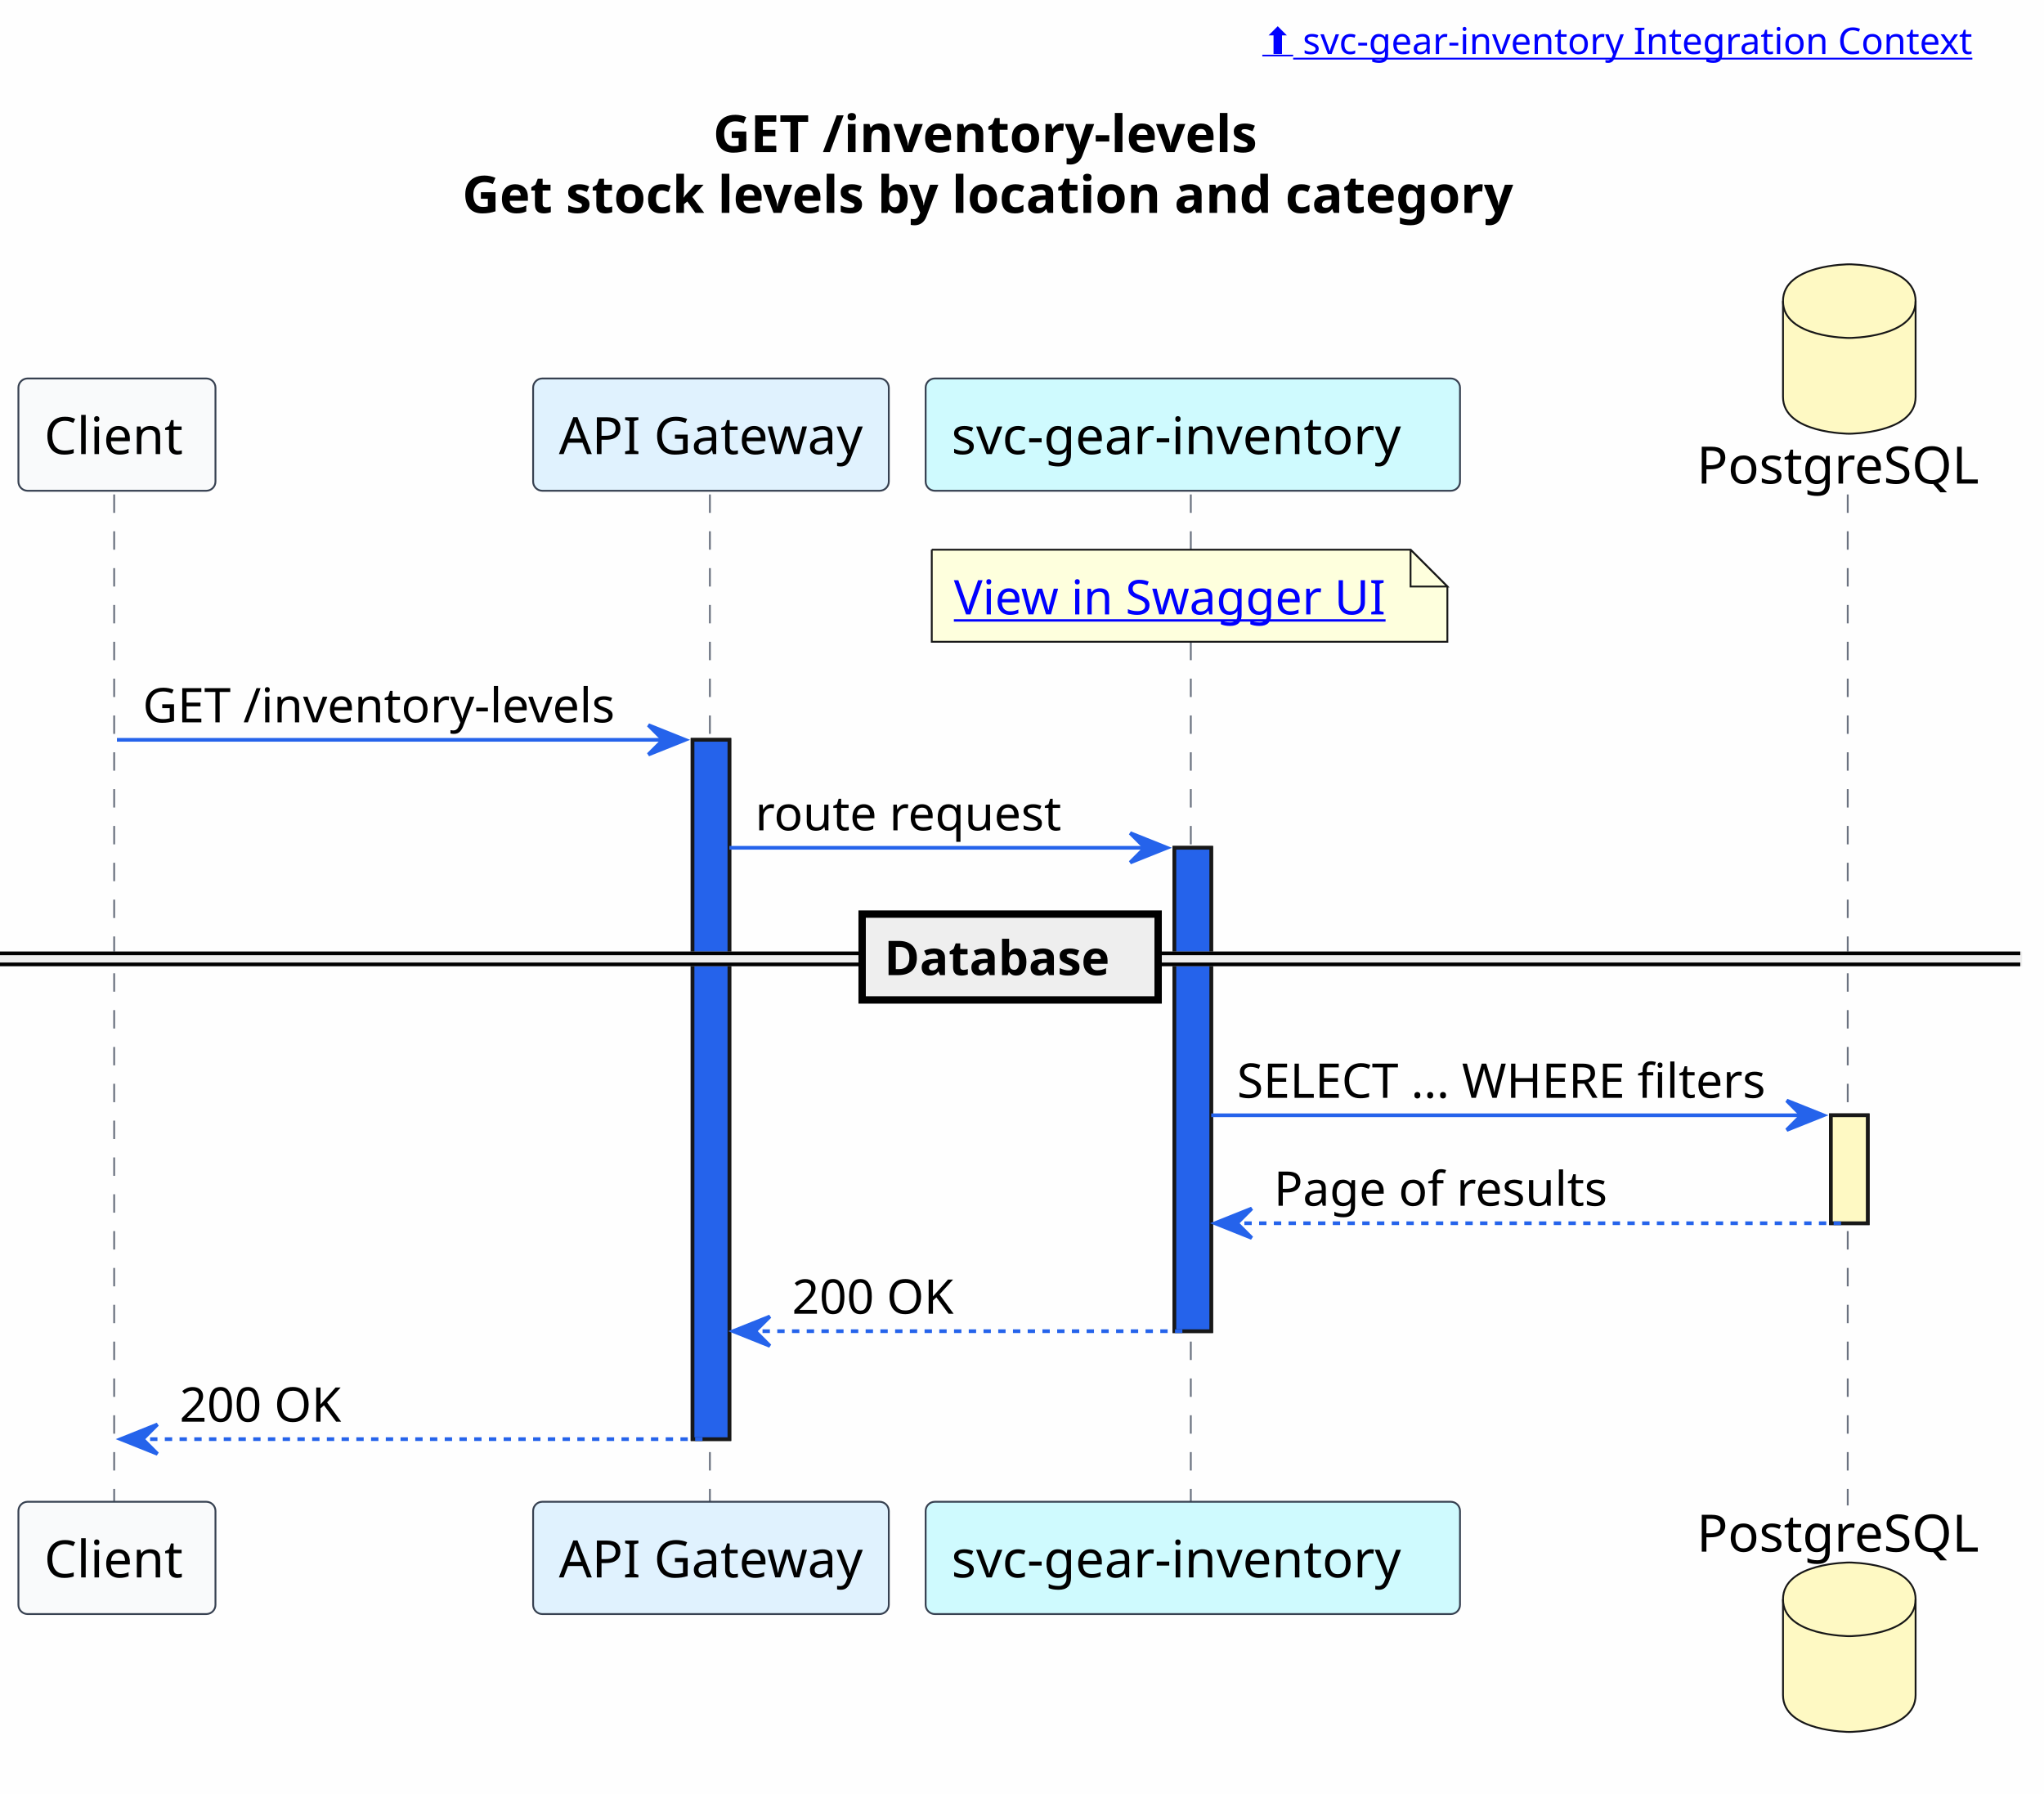
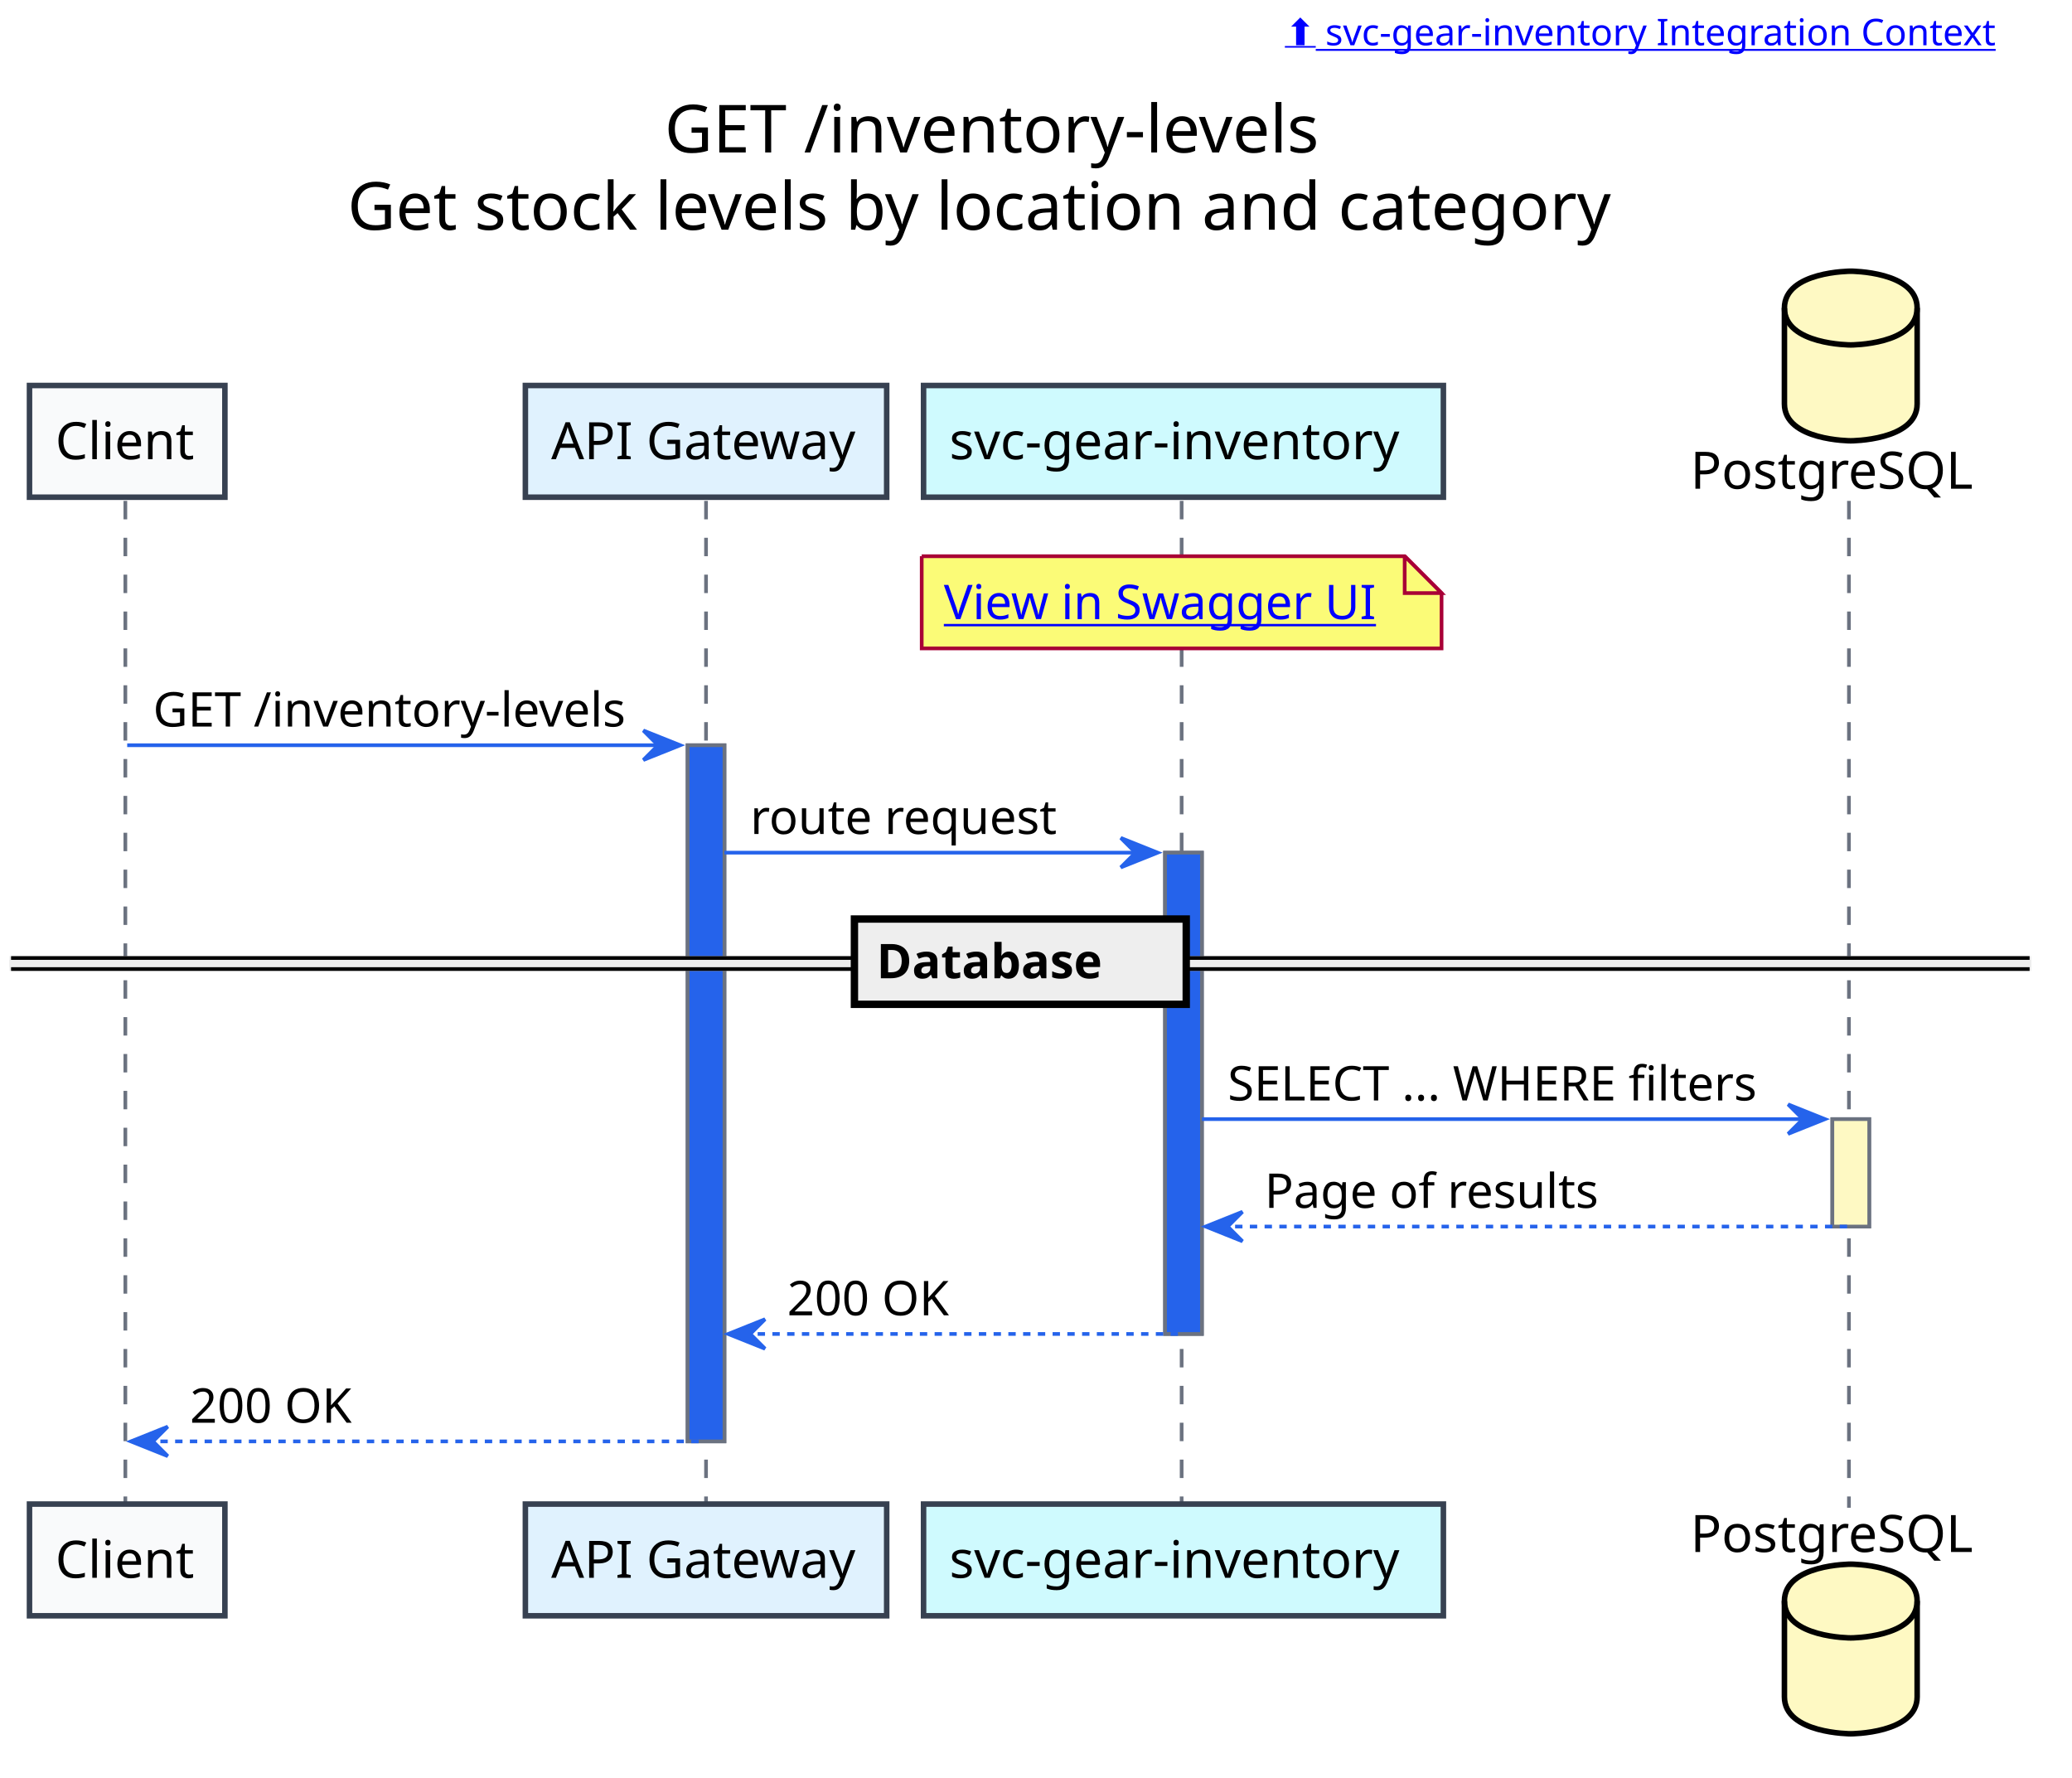
- <svg xmlns="http://www.w3.org/2000/svg" xmlns:xlink="http://www.w3.org/1999/xlink" contentStyleType="text/css" data-diagram-type="SEQUENCE" height="487px" preserveAspectRatio="none" style="width:555px;height:487px;background:#FEFEFE;" version="1.1" viewBox="0 0 555 487" width="555px" zoomAndPan="magnify">
+ <svg xmlns="http://www.w3.org/2000/svg" xmlns:xlink="http://www.w3.org/1999/xlink" contentScriptType="application/ecmascript" contentStyleType="text/css" height="482px" preserveAspectRatio="none" style="width:562px;height:482px;background:#FEFEFE;" version="1.1" viewBox="0 0 562 482" width="562px" zoomAndPan="magnify">
  <defs />
  <g>
-     <rect fill="#FEFEFE" height="487" style="stroke:none;stroke-width:1;" width="555" x="0" y="0" />
-     <text fill="#000000" font-family="'Segoe UI'" font-size="14" font-weight="bold" lengthAdjust="spacing" textLength="160.303" x="193.628" y="41.312">GET /inventory-levels</text>
-     <text fill="#000000" font-family="'Segoe UI'" font-size="14" font-weight="bold" lengthAdjust="spacing" textLength="296.516" x="125.522" y="57.801">Get stock levels by location and category</text>
-     <g>
-       <rect fill="#2563EB" height="189.863" style="stroke:#181818;stroke-width:1;" width="10" x="188.046" y="200.863" />
-     </g>
-     <g>
-       <rect fill="#2563EB" height="131.242" style="stroke:#181818;stroke-width:1;" width="10" x="318.881" y="230.174" />
-     </g>
-     <g>
-       <rect fill="#FEF9C3" height="29.311" style="stroke:#181818;stroke-width:1;" width="10" x="497.134" y="302.795" />
-     </g>
-     <g class="participant-lifeline" data-entity-uid="part1" data-qualified-name="Client" id="part1-lifeline">
-       <g>
-         <rect fill="#000000" fill-opacity="0" height="274.484" width="8" x="27.752" y="134.242" />
-         <line style="stroke:#6B7280;stroke-width:0.5;stroke-dasharray:5,5;" x1="31" x2="31" y1="134.242" y2="408.727" />
-       </g>
-     </g>
-     <g class="participant-lifeline" data-entity-uid="part2" data-qualified-name="GW" id="part2-lifeline">
-       <g>
-         <rect fill="#000000" fill-opacity="0" height="274.484" width="8" x="189.046" y="134.242" />
-         <line style="stroke:#6B7280;stroke-width:0.5;stroke-dasharray:5,5;" x1="192.757" x2="192.757" y1="134.242" y2="408.727" />
-       </g>
-     </g>
-     <g class="participant-lifeline" data-entity-uid="part3" data-qualified-name="Svc" id="part3-lifeline">
-       <g>
-         <rect fill="#000000" fill-opacity="0" height="274.484" width="8" x="319.881" y="134.242" />
-         <line style="stroke:#6B7280;stroke-width:0.5;stroke-dasharray:5,5;" x1="323.335" x2="323.335" y1="134.242" y2="408.727" />
-       </g>
-     </g>
-     <g class="participant-lifeline" data-entity-uid="part4" data-qualified-name="DB" id="part4-lifeline">
-       <g>
-         <rect fill="#000000" fill-opacity="0" height="274.484" width="8" x="498.134" y="134.242" />
-         <line style="stroke:#6B7280;stroke-width:0.5;stroke-dasharray:5,5;" x1="501.709" x2="501.709" y1="134.242" y2="408.727" />
-       </g>
-     </g>
-     <g class="participant participant-head" data-entity-uid="part1" data-qualified-name="Client" id="part1-head">
-       <a href="/applications/" target="_top" title="/applications/" xlink:actuate="onRequest" xlink:href="/applications/" xlink:show="new" xlink:title="/applications/" xlink:type="simple">
-         <rect fill="#F9FAFB" height="30.488" rx="2.5" ry="2.5" style="stroke:#374151;stroke-width:0.5;" width="53.505" x="5" y="102.754" />
-         <text fill="#000000" font-family="'Segoe UI'" font-size="14" lengthAdjust="spacing" textLength="39.505" x="12" y="123.289">Client</text>
-       </a>
-     </g>
-     <g class="participant participant-tail" data-entity-uid="part1" data-qualified-name="Client" id="part1-tail">
-       <a href="/applications/" target="_top" title="/applications/" xlink:actuate="onRequest" xlink:href="/applications/" xlink:show="new" xlink:title="/applications/" xlink:type="simple">
-         <rect fill="#F9FAFB" height="30.488" rx="2.5" ry="2.5" style="stroke:#374151;stroke-width:0.5;" width="53.505" x="5" y="407.727" />
-         <text fill="#000000" font-family="'Segoe UI'" font-size="14" lengthAdjust="spacing" textLength="39.505" x="12" y="428.262">Client</text>
-       </a>
-     </g>
-     <g class="participant participant-head" data-entity-uid="part2" data-qualified-name="GW" id="part2-head">
-       <a href="/actors/#api-gateway" target="_top" title="/actors/#api-gateway" xlink:actuate="onRequest" xlink:href="/actors/#api-gateway" xlink:show="new" xlink:title="/actors/#api-gateway" xlink:type="simple">
-         <rect fill="#E0F2FE" height="30.488" rx="2.5" ry="2.5" style="stroke:#374151;stroke-width:0.5;" width="96.578" x="144.757" y="102.754" />
-         <text fill="#000000" font-family="'Segoe UI'" font-size="14" lengthAdjust="spacing" textLength="82.578" x="151.757" y="123.289">API Gateway</text>
-       </a>
-     </g>
-     <g class="participant participant-tail" data-entity-uid="part2" data-qualified-name="GW" id="part2-tail">
-       <a href="/actors/#api-gateway" target="_top" title="/actors/#api-gateway" xlink:actuate="onRequest" xlink:href="/actors/#api-gateway" xlink:show="new" xlink:title="/actors/#api-gateway" xlink:type="simple">
-         <rect fill="#E0F2FE" height="30.488" rx="2.5" ry="2.5" style="stroke:#374151;stroke-width:0.5;" width="96.578" x="144.757" y="407.727" />
-         <text fill="#000000" font-family="'Segoe UI'" font-size="14" lengthAdjust="spacing" textLength="82.578" x="151.757" y="428.262">API Gateway</text>
-       </a>
-     </g>
-     <g class="participant participant-head" data-entity-uid="part3" data-qualified-name="Svc" id="part3-head">
-       <a href="/microservices/svc-gear-inventory/" target="_top" title="/microservices/svc-gear-inventory/" xlink:actuate="onRequest" xlink:href="/microservices/svc-gear-inventory/" xlink:show="new" xlink:title="/microservices/svc-gear-inventory/" xlink:type="simple">
-         <rect fill="#CFFAFE" height="30.488" rx="2.5" ry="2.5" style="stroke:#374151;stroke-width:0.5;" width="145.093" x="251.335" y="102.754" />
-         <text fill="#000000" font-family="'Segoe UI'" font-size="14" lengthAdjust="spacing" textLength="131.093" x="258.335" y="123.289">svc-gear-inventory</text>
-       </a>
-     </g>
-     <g class="participant participant-tail" data-entity-uid="part3" data-qualified-name="Svc" id="part3-tail">
-       <a href="/microservices/svc-gear-inventory/" target="_top" title="/microservices/svc-gear-inventory/" xlink:actuate="onRequest" xlink:href="/microservices/svc-gear-inventory/" xlink:show="new" xlink:title="/microservices/svc-gear-inventory/" xlink:type="simple">
-         <rect fill="#CFFAFE" height="30.488" rx="2.5" ry="2.5" style="stroke:#374151;stroke-width:0.5;" width="145.093" x="251.335" y="407.727" />
-         <text fill="#000000" font-family="'Segoe UI'" font-size="14" lengthAdjust="spacing" textLength="131.093" x="258.335" y="428.262">svc-gear-inventory</text>
-       </a>
-     </g>
-     <g class="participant participant-head" data-entity-uid="part4" data-qualified-name="DB" id="part4-head">
-       <a href="/microservices/svc-gear-inventory/#data-store" target="_top" title="/microservices/svc-gear-inventory/#data-store" xlink:actuate="onRequest" xlink:href="/microservices/svc-gear-inventory/#data-store" xlink:show="new" xlink:title="/microservices/svc-gear-inventory/#data-store" xlink:type="simple">
-         <text fill="#000000" font-family="'Segoe UI'" font-size="14" lengthAdjust="spacing" textLength="76.85" x="460.709" y="131.289">PostgreSQL</text>
-         <path d="M484.134,81.754 C484.134,71.754 502.134,71.754 502.134,71.754 C502.134,71.754 520.134,71.754 520.134,81.754 L520.134,107.754 C520.134,117.754 502.134,117.754 502.134,117.754 C502.134,117.754 484.134,117.754 484.134,107.754 L484.134,81.754" fill="#FEF9C3" style="stroke:#181818;stroke-width:0.5;" />
-         <path d="M484.134,81.754 C484.134,91.754 502.134,91.754 502.134,91.754 C502.134,91.754 520.134,91.754 520.134,81.754" fill="none" style="stroke:#181818;stroke-width:0.5;" />
-       </a>
-     </g>
-     <g class="participant participant-tail" data-entity-uid="part4" data-qualified-name="DB" id="part4-tail">
-       <a href="/microservices/svc-gear-inventory/#data-store" target="_top" title="/microservices/svc-gear-inventory/#data-store" xlink:actuate="onRequest" xlink:href="/microservices/svc-gear-inventory/#data-store" xlink:show="new" xlink:title="/microservices/svc-gear-inventory/#data-store" xlink:type="simple">
-         <text fill="#000000" font-family="'Segoe UI'" font-size="14" lengthAdjust="spacing" textLength="76.85" x="460.709" y="421.262">PostgreSQL</text>
-         <path d="M484.134,434.215 C484.134,424.215 502.134,424.215 502.134,424.215 C502.134,424.215 520.134,424.215 520.134,434.215 L520.134,460.215 C520.134,470.215 502.134,470.215 502.134,470.215 C502.134,470.215 484.134,470.215 484.134,460.215 L484.134,434.215" fill="#FEF9C3" style="stroke:#181818;stroke-width:0.5;" />
-         <path d="M484.134,434.215 C484.134,444.215 502.134,444.215 502.134,444.215 C502.134,444.215 520.134,444.215 520.134,434.215" fill="none" style="stroke:#181818;stroke-width:0.5;" />
-       </a>
-     </g>
-     <g>
-       <rect fill="#2563EB" height="189.863" style="stroke:#181818;stroke-width:1;" width="10" x="188.046" y="200.863" />
-     </g>
-     <g>
-       <rect fill="#2563EB" height="131.242" style="stroke:#181818;stroke-width:1;" width="10" x="318.881" y="230.174" />
-     </g>
-     <g>
-       <rect fill="#FEF9C3" height="29.311" style="stroke:#181818;stroke-width:1;" width="10" x="497.134" y="302.795" />
-     </g>
-     <path d="M253,149.242 L253,174.242 L393,174.242 L393,159.242 L383,149.242 L253,149.242" fill="#FEFFDD" style="stroke:#181818;stroke-width:0.5;" />
-     <path d="M383,149.242 L383,159.242 L393,159.242 L383,149.242" fill="#FEFFDD" style="stroke:#181818;stroke-width:0.5;" />
+     <text fill="#000000" font-family="Segoe UI" font-size="18" lengthAdjust="spacingAndGlyphs" textLength="193" x="180.25" y="41.349">GET /inventory-levels</text>
+     <text fill="#000000" font-family="Segoe UI" font-size="18" lengthAdjust="spacingAndGlyphs" textLength="365" x="94.25" y="62.302">Get stock levels by location and category</text>
+     <rect fill="#2563EB" height="188.797" style="stroke: #6B7280; stroke-width: 1.0;" width="10" x="186.5" y="202.109" />
+     <rect fill="#2563EB" height="130.531" style="stroke: #6B7280; stroke-width: 1.0;" width="10" x="316" y="231.242" />
+     <rect fill="#FEF9C3" height="29.133" style="stroke: #6B7280; stroke-width: 1.0;" width="10" x="497" y="303.508" />
+     <line style="stroke: #6B7280; stroke-width: 1.0; stroke-dasharray: 5.0,5.0;" x1="34" x2="34" y1="135.844" y2="408.906" />
+     <line style="stroke: #6B7280; stroke-width: 1.0; stroke-dasharray: 5.0,5.0;" x1="191.5" x2="191.5" y1="135.844" y2="408.906" />
+     <line style="stroke: #6B7280; stroke-width: 1.0; stroke-dasharray: 5.0,5.0;" x1="320.5" x2="320.5" y1="135.844" y2="408.906" />
+     <line style="stroke: #6B7280; stroke-width: 1.0; stroke-dasharray: 5.0,5.0;" x1="501.5" x2="501.5" y1="135.844" y2="408.906" />
+     <a href="/applications/" target="_top" title="/applications/" xlink:actuate="onRequest" xlink:href="/applications/" xlink:show="new" xlink:title="/applications/" xlink:type="simple">
+       <rect fill="#F9FAFB" height="30.297" style="stroke: #374151; stroke-width: 1.5;" width="53" x="8" y="104.547" />
+       <text fill="#000000" font-family="Segoe UI" font-size="14" lengthAdjust="spacingAndGlyphs" textLength="39" x="15" y="124.542">Client</text>
+       <rect fill="#F9FAFB" height="30.297" style="stroke: #374151; stroke-width: 1.5;" width="53" x="8" y="407.906" />
+       <text fill="#000000" font-family="Segoe UI" font-size="14" lengthAdjust="spacingAndGlyphs" textLength="39" x="15" y="427.901">Client</text>
+     </a>
+     <a href="/actors/#api-gateway" target="_top" title="/actors/#api-gateway" xlink:actuate="onRequest" xlink:href="/actors/#api-gateway" xlink:show="new" xlink:title="/actors/#api-gateway" xlink:type="simple">
+       <rect fill="#E0F2FE" height="30.297" style="stroke: #374151; stroke-width: 1.5;" width="98" x="142.5" y="104.547" />
+       <text fill="#000000" font-family="Segoe UI" font-size="14" lengthAdjust="spacingAndGlyphs" textLength="84" x="149.5" y="124.542">API Gateway</text>
+       <rect fill="#E0F2FE" height="30.297" style="stroke: #374151; stroke-width: 1.5;" width="98" x="142.5" y="407.906" />
+       <text fill="#000000" font-family="Segoe UI" font-size="14" lengthAdjust="spacingAndGlyphs" textLength="84" x="149.5" y="427.901">API Gateway</text>
+     </a>
+     <a href="/microservices/svc-gear-inventory/" target="_top" title="/microservices/svc-gear-inventory/" xlink:actuate="onRequest" xlink:href="/microservices/svc-gear-inventory/" xlink:show="new" xlink:title="/microservices/svc-gear-inventory/" xlink:type="simple">
+       <rect fill="#CFFAFE" height="30.297" style="stroke: #374151; stroke-width: 1.5;" width="141" x="250.5" y="104.547" />
+       <text fill="#000000" font-family="Segoe UI" font-size="14" lengthAdjust="spacingAndGlyphs" textLength="127" x="257.5" y="124.542">svc-gear-inventory</text>
+       <rect fill="#CFFAFE" height="30.297" style="stroke: #374151; stroke-width: 1.5;" width="141" x="250.5" y="407.906" />
+       <text fill="#000000" font-family="Segoe UI" font-size="14" lengthAdjust="spacingAndGlyphs" textLength="127" x="257.5" y="427.901">svc-gear-inventory</text>
+     </a>
+     <a href="/microservices/svc-gear-inventory/#data-store" target="_top" title="/microservices/svc-gear-inventory/#data-store" xlink:actuate="onRequest" xlink:href="/microservices/svc-gear-inventory/#data-store" xlink:show="new" xlink:title="/microservices/svc-gear-inventory/#data-store" xlink:type="simple">
+       <text fill="#000000" font-family="Segoe UI" font-size="14" lengthAdjust="spacingAndGlyphs" textLength="81" x="458.5" y="132.542">PostgreSQL</text>
+       <path d="M484,83.547 C484,73.547 502,73.547 502,73.547 C502,73.547 520,73.547 520,83.547 L520,109.547 C520,119.547 502,119.547 502,119.547 C502,119.547 484,119.547 484,109.547 L484,83.547 " fill="#FEF9C3" style="stroke: #000000; stroke-width: 1.5;" />
+       <path d="M484,83.547 C484,93.547 502,93.547 502,93.547 C502,93.547 520,93.547 520,83.547 " fill="none" style="stroke: #000000; stroke-width: 1.5;" />
+       <text fill="#000000" font-family="Segoe UI" font-size="14" lengthAdjust="spacingAndGlyphs" textLength="81" x="458.5" y="420.901">PostgreSQL</text>
+       <path d="M484,434.203 C484,424.203 502,424.203 502,424.203 C502,424.203 520,424.203 520,434.203 L520,460.203 C520,470.203 502,470.203 502,470.203 C502,470.203 484,470.203 484,460.203 L484,434.203 " fill="#FEF9C3" style="stroke: #000000; stroke-width: 1.5;" />
+       <path d="M484,434.203 C484,444.203 502,444.203 502,444.203 C502,444.203 520,444.203 520,434.203 " fill="none" style="stroke: #000000; stroke-width: 1.5;" />
+     </a>
+     <rect fill="#2563EB" height="188.797" style="stroke: #6B7280; stroke-width: 1.0;" width="10" x="186.5" y="202.109" />
+     <rect fill="#2563EB" height="130.531" style="stroke: #6B7280; stroke-width: 1.0;" width="10" x="316" y="231.242" />
+     <rect fill="#FEF9C3" height="29.133" style="stroke: #6B7280; stroke-width: 1.0;" width="10" x="497" y="303.508" />
+     <path d="M250,150.844 L250,175.844 L391,175.844 L391,160.844 L381,150.844 L250,150.844 " fill="#FBFB77" style="stroke: #A80036; stroke-width: 1.0;" />
+     <path d="M381,150.844 L381,160.844 L391,160.844 L381,150.844 " fill="#FBFB77" style="stroke: #A80036; stroke-width: 1.0;" />
    <a href="/services/api/svc-gear-inventory.html#/Inventory%20Levels/getInventoryLevels" target="_top" title="/services/api/svc-gear-inventory.html#/Inventory%20Levels/getInventoryLevels" xlink:actuate="onRequest" xlink:href="/services/api/svc-gear-inventory.html#/Inventory%20Levels/getInventoryLevels" xlink:show="new" xlink:title="/services/api/svc-gear-inventory.html#/Inventory%20Levels/getInventoryLevels" xlink:type="simple">
-       <text fill="#0000FF" font-family="'Segoe UI'" font-size="13" lengthAdjust="spacing" text-decoration="underline" textLength="119.406" x="259" y="166.81">View in Swagger UI</text>
+       <text fill="#0000FF" font-family="Segoe UI" font-size="13" lengthAdjust="spacingAndGlyphs" text-decoration="underline" textLength="120" x="256" y="167.911">View in Swagger UI</text>
    </a>
-     <g class="message" data-entity-1="part1" data-entity-2="part2" id="msg1">
-       <polygon fill="#2563EB" points="176.046,196.863,186.046,200.863,176.046,204.863,180.046,200.863" style="stroke:#2563EB;stroke-width:1;" />
-       <line style="stroke:#2563EB;stroke-width:1;" x1="31.752" x2="182.046" y1="200.863" y2="200.863" />
-       <text fill="#000000" font-family="'Segoe UI'" font-size="13" lengthAdjust="spacing" textLength="137.293" x="38.752" y="196.121">GET /inventory-levels</text>
-     </g>
-     <g class="message" data-entity-1="part2" data-entity-2="part3" id="msg2">
-       <polygon fill="#2563EB" points="306.881,226.174,316.881,230.174,306.881,234.174,310.881,230.174" style="stroke:#2563EB;stroke-width:1;" />
-       <line style="stroke:#2563EB;stroke-width:1;" x1="198.046" x2="312.881" y1="230.174" y2="230.174" />
-       <text fill="#000000" font-family="'Segoe UI'" font-size="13" lengthAdjust="spacing" textLength="85.135" x="205.046" y="225.432">route request</text>
-     </g>
-     <rect fill="#EEEEEE" height="3" style="stroke:#EEEEEE;stroke-width:1;" width="548.559" x="0" y="258.829" />
-     <line style="stroke:#000000;stroke-width:1;" x1="0" x2="548.559" y1="258.829" y2="258.829" />
-     <line style="stroke:#000000;stroke-width:1;" x1="0" x2="548.559" y1="261.829" y2="261.829" />
-     <rect fill="#EEEEEE" height="23.311" style="stroke:#000000;stroke-width:2;" width="80.371" x="234.094" y="248.174" />
-     <text fill="#000000" font-family="'Segoe UI'" font-size="13" font-weight="bold" lengthAdjust="spacing" textLength="62.086" x="240.094" y="264.742">Database</text>
-     <g class="message" data-entity-1="part3" data-entity-2="part4" id="msg3">
-       <polygon fill="#2563EB" points="485.134,298.795,495.134,302.795,485.134,306.795,489.134,302.795" style="stroke:#2563EB;stroke-width:1;" />
-       <line style="stroke:#2563EB;stroke-width:1;" x1="328.881" x2="491.134" y1="302.795" y2="302.795" />
-       <text fill="#000000" font-family="'Segoe UI'" font-size="13" lengthAdjust="spacing" textLength="149.252" x="335.881" y="298.053">SELECT ... WHERE filters</text>
-     </g>
-     <g class="message" data-entity-1="part4" data-entity-2="part3" id="msg4">
-       <polygon fill="#2563EB" points="339.881,328.106,329.881,332.106,339.881,336.106,335.881,332.106" style="stroke:#2563EB;stroke-width:1;" />
-       <line style="stroke:#2563EB;stroke-width:1;stroke-dasharray:2,2;" x1="333.881" x2="501.134" y1="332.106" y2="332.106" />
-       <text fill="#000000" font-family="'Segoe UI'" font-size="13" lengthAdjust="spacing" textLength="93.209" x="345.881" y="327.363">Page of results</text>
-     </g>
-     <g class="message" data-entity-1="part3" data-entity-2="part2" id="msg5">
-       <polygon fill="#2563EB" points="209.046,357.416,199.046,361.416,209.046,365.416,205.046,361.416" style="stroke:#2563EB;stroke-width:1;" />
-       <line style="stroke:#2563EB;stroke-width:1;stroke-dasharray:2,2;" x1="203.046" x2="322.881" y1="361.416" y2="361.416" />
-       <text fill="#000000" font-family="'Segoe UI'" font-size="13" lengthAdjust="spacing" textLength="47.36" x="215.046" y="356.674">200 OK</text>
-     </g>
-     <g class="message" data-entity-1="part2" data-entity-2="part1" id="msg6">
-       <polygon fill="#2563EB" points="42.752,386.727,32.752,390.727,42.752,394.727,38.752,390.727" style="stroke:#2563EB;stroke-width:1;" />
-       <line style="stroke:#2563EB;stroke-width:1;stroke-dasharray:2,2;" x1="36.752" x2="192.046" y1="390.727" y2="390.727" />
-       <text fill="#000000" font-family="'Segoe UI'" font-size="13" lengthAdjust="spacing" textLength="47.36" x="48.752" y="385.984">200 OK</text>
-     </g>
+     <polygon fill="#2563EB" points="174.5,198.109,184.5,202.109,174.5,206.109,178.5,202.109" style="stroke: #2563EB; stroke-width: 1.0;" />
+     <line style="stroke: #2563EB; stroke-width: 1.0;" x1="34.5" x2="180.5" y1="202.109" y2="202.109" />
+     <text fill="#000000" font-family="Segoe UI" font-size="13" lengthAdjust="spacingAndGlyphs" textLength="133" x="41.5" y="197.043">GET /inventory-levels</text>
+     <polygon fill="#2563EB" points="304,227.242,314,231.242,304,235.242,308,231.242" style="stroke: #2563EB; stroke-width: 1.0;" />
+     <line style="stroke: #2563EB; stroke-width: 1.0;" x1="196.5" x2="310" y1="231.242" y2="231.242" />
+     <text fill="#000000" font-family="Segoe UI" font-size="13" lengthAdjust="spacingAndGlyphs" textLength="87" x="203.5" y="226.176">route request</text>
+     <rect fill="#EEEEEE" height="3" style="stroke: #EEEEEE; stroke-width: 1.0;" width="547.5" x="3" y="259.809" />
+     <line style="stroke: #000000; stroke-width: 1.0;" x1="3" x2="550.5" y1="259.809" y2="259.809" />
+     <line style="stroke: #000000; stroke-width: 1.0;" x1="3" x2="550.5" y1="262.809" y2="262.809" />
+     <rect fill="#EEEEEE" height="23.133" style="stroke: #000000; stroke-width: 2.0;" width="90" x="231.75" y="249.242" />
+     <text fill="#000000" font-family="Segoe UI" font-size="13" font-weight="bold" lengthAdjust="spacingAndGlyphs" textLength="71" x="237.75" y="265.309">Database</text>
+     <polygon fill="#2563EB" points="485,299.508,495,303.508,485,307.508,489,303.508" style="stroke: #2563EB; stroke-width: 1.0;" />
+     <line style="stroke: #2563EB; stroke-width: 1.0;" x1="326" x2="491" y1="303.508" y2="303.508" />
+     <text fill="#000000" font-family="Segoe UI" font-size="13" lengthAdjust="spacingAndGlyphs" textLength="152" x="333" y="298.442">SELECT ... WHERE filters</text>
+     <polygon fill="#2563EB" points="337,328.641,327,332.641,337,336.641,333,332.641" style="stroke: #2563EB; stroke-width: 1.0;" />
+     <line style="stroke: #2563EB; stroke-width: 1.0; stroke-dasharray: 2.0,2.0;" x1="331" x2="501" y1="332.641" y2="332.641" />
+     <text fill="#000000" font-family="Segoe UI" font-size="13" lengthAdjust="spacingAndGlyphs" textLength="95" x="343" y="327.575">Page of results</text>
+     <polygon fill="#2563EB" points="207.5,357.773,197.5,361.773,207.5,365.773,203.5,361.773" style="stroke: #2563EB; stroke-width: 1.0;" />
+     <line style="stroke: #2563EB; stroke-width: 1.0; stroke-dasharray: 2.0,2.0;" x1="201.5" x2="320" y1="361.773" y2="361.773" />
+     <text fill="#000000" font-family="Segoe UI" font-size="13" lengthAdjust="spacingAndGlyphs" textLength="46" x="213.5" y="356.707">200 OK</text>
+     <polygon fill="#2563EB" points="45.5,386.906,35.5,390.906,45.5,394.906,41.5,390.906" style="stroke: #2563EB; stroke-width: 1.0;" />
+     <line style="stroke: #2563EB; stroke-width: 1.0; stroke-dasharray: 2.0,2.0;" x1="39.5" x2="190.5" y1="390.906" y2="390.906" />
+     <text fill="#000000" font-family="Segoe UI" font-size="13" lengthAdjust="spacingAndGlyphs" textLength="46" x="51.5" y="385.84">200 OK</text>
    <a href="/microservices/svc-gear-inventory/#integration-context" target="_top" title="/microservices/svc-gear-inventory/#integration-context" xlink:actuate="onRequest" xlink:href="/microservices/svc-gear-inventory/#integration-context" xlink:show="new" xlink:title="/microservices/svc-gear-inventory/#integration-context" xlink:type="simple">
-       <text fill="#0000FF" font-family="'Segoe UI'" font-size="10" lengthAdjust="spacing" text-decoration="underline" textLength="204.81" x="342.749" y="14.668">⬆ svc-gear-inventory Integration Context</text>
+       <text fill="#0000FF" font-family="Segoe UI" font-size="10" lengthAdjust="spacingAndGlyphs" text-decoration="underline" textLength="202" x="348.5" y="12.282">⬆ svc-gear-inventory Integration Context</text>
    </a>
  </g>
</svg>
